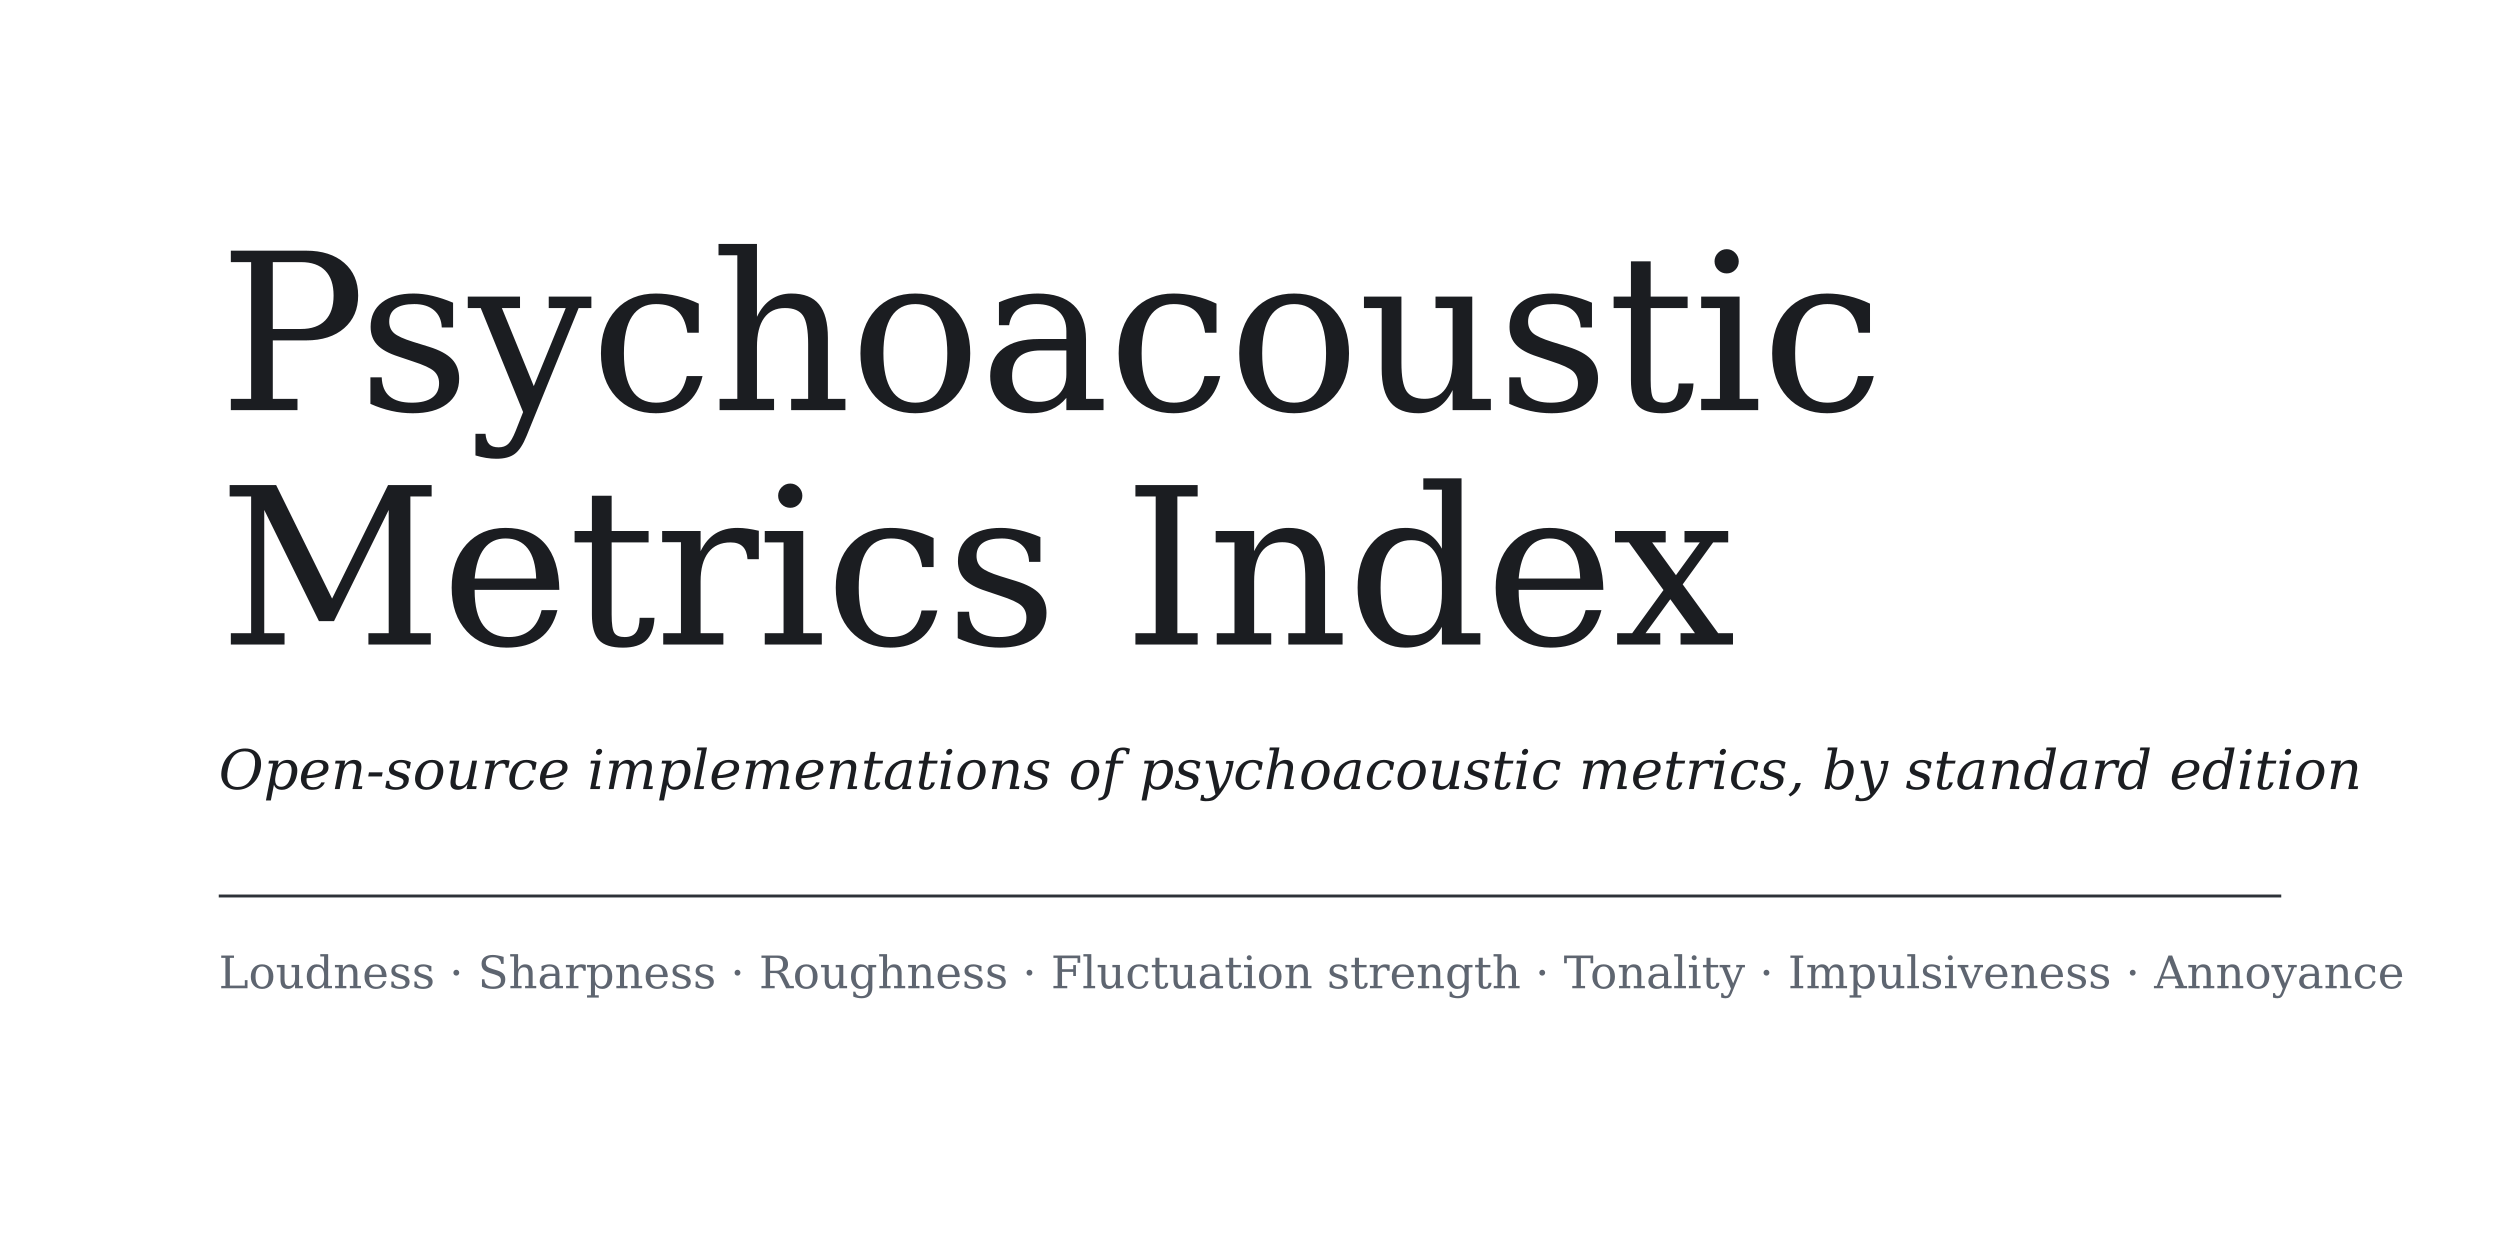
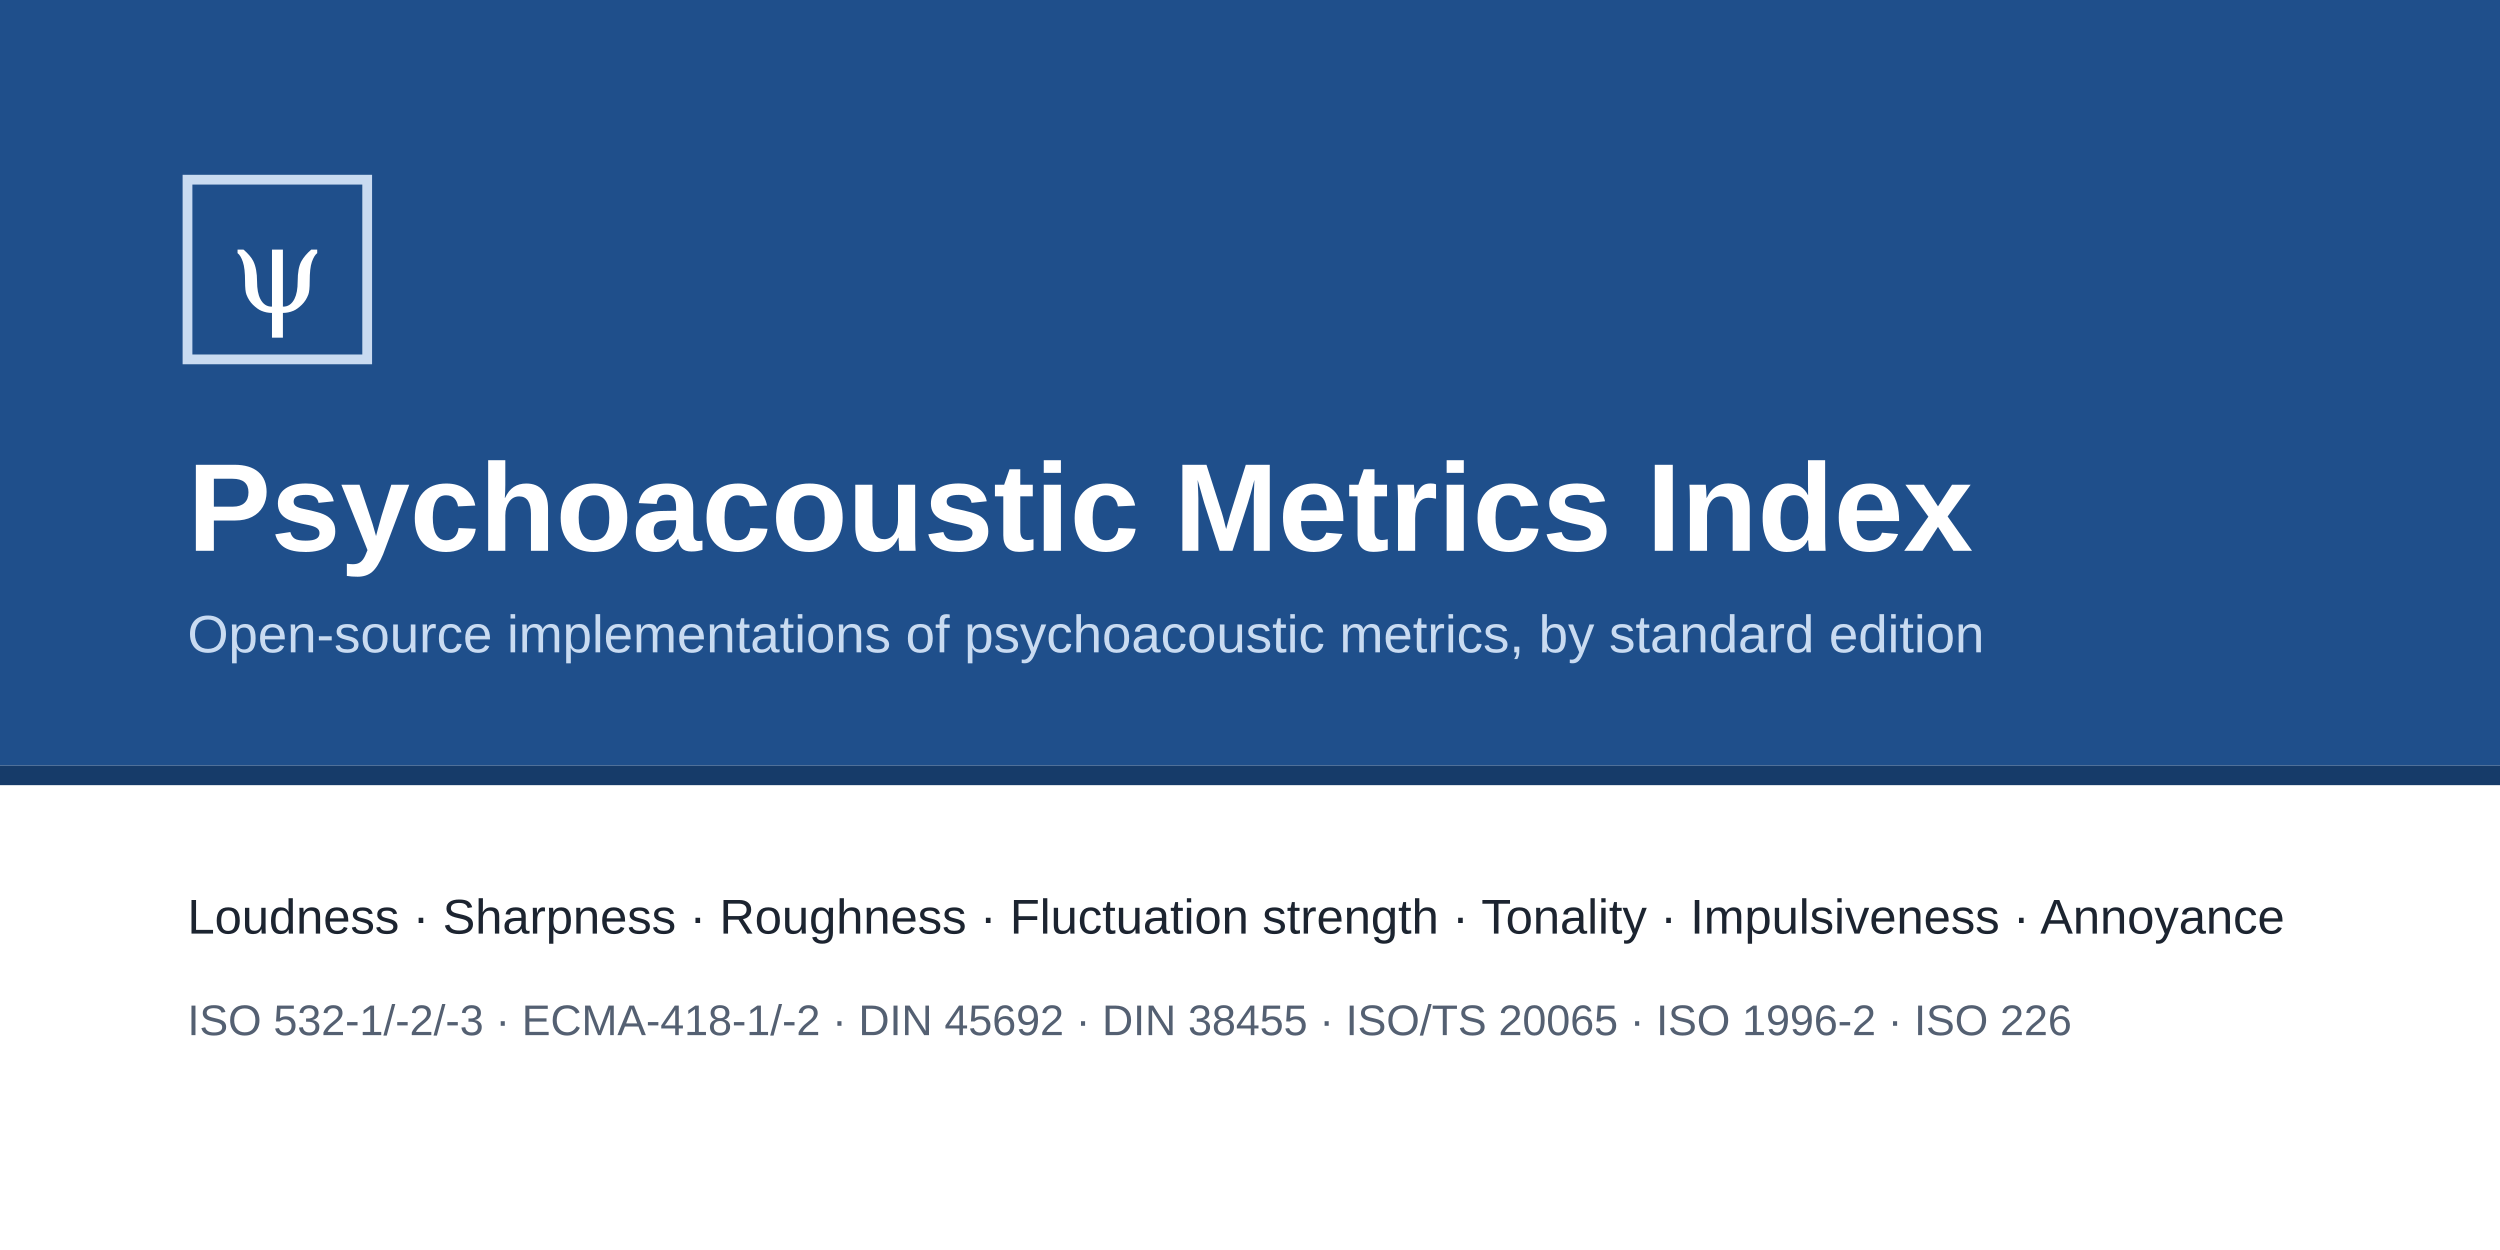
<svg xmlns="http://www.w3.org/2000/svg" width="1280" height="640" viewBox="0 0 1280 640" role="img" aria-labelledby="title desc">
  <rect width="1280" height="640" fill="#ffffff" />
-   <g font-family="Charter, 'Bitstream Charter', Georgia, 'DejaVu Serif', serif" fill="#1b1d21" style="font-kerning: normal">
-     <text x="112" y="210" font-size="112" letter-spacing="-1">Psychoacoustic</text>
-     <text x="112" y="330" font-size="112" letter-spacing="-1">Metrics Index</text>
-     <text x="112" y="404" font-size="28" font-style="italic" fill="#1b1d21">Open-source implementations of psychoacoustic metrics, by standard edition</text>
-     <rect x="112" y="458" width="1056" height="1.5" fill="#2e3238" />
-     <text x="112" y="506" font-size="23" fill="#5e6570">Loudness · Sharpness · Roughness · Fluctuation strength · Tonality · Impulsiveness · Annoyance</text>
+   <rect width="1280" height="392" fill="#1f4f8b" />
+   <rect y="392" width="1280" height="10" fill="#163b69" />
+   <g font-family="'Segoe UI', 'Helvetica Neue', Arial, 'Liberation Sans', 'DejaVu Sans', sans-serif">
+     <rect x="96" y="92" width="92" height="92" fill="none" stroke="#c9dbf1" stroke-width="5" />
+     <text x="142" y="160" font-size="62" text-anchor="middle" fill="#ffffff" font-family="Georgia, 'DejaVu Serif', serif">ψ</text>
+     <text x="96" y="282" font-size="64" font-weight="700" fill="#ffffff">Psychoacoustic Metrics Index</text>
+     <text x="96" y="334" font-size="27" fill="#c9dbf1">Open-source implementations of psychoacoustic metrics, by standard edition</text>
+     <text x="96" y="478" font-size="25" fill="#1c2430">Loudness · Sharpness · Roughness · Fluctuation strength · Tonality · Impulsiveness · Annoyance</text>
+     <text x="96" y="530" font-size="22" fill="#546072">ISO 532-1/-2/-3 · ECMA-418-1/-2 · DIN 45692 · DIN 38455 · ISO/TS 20065 · ISO 1996-2 · ISO 226</text>
  </g>
</svg>
